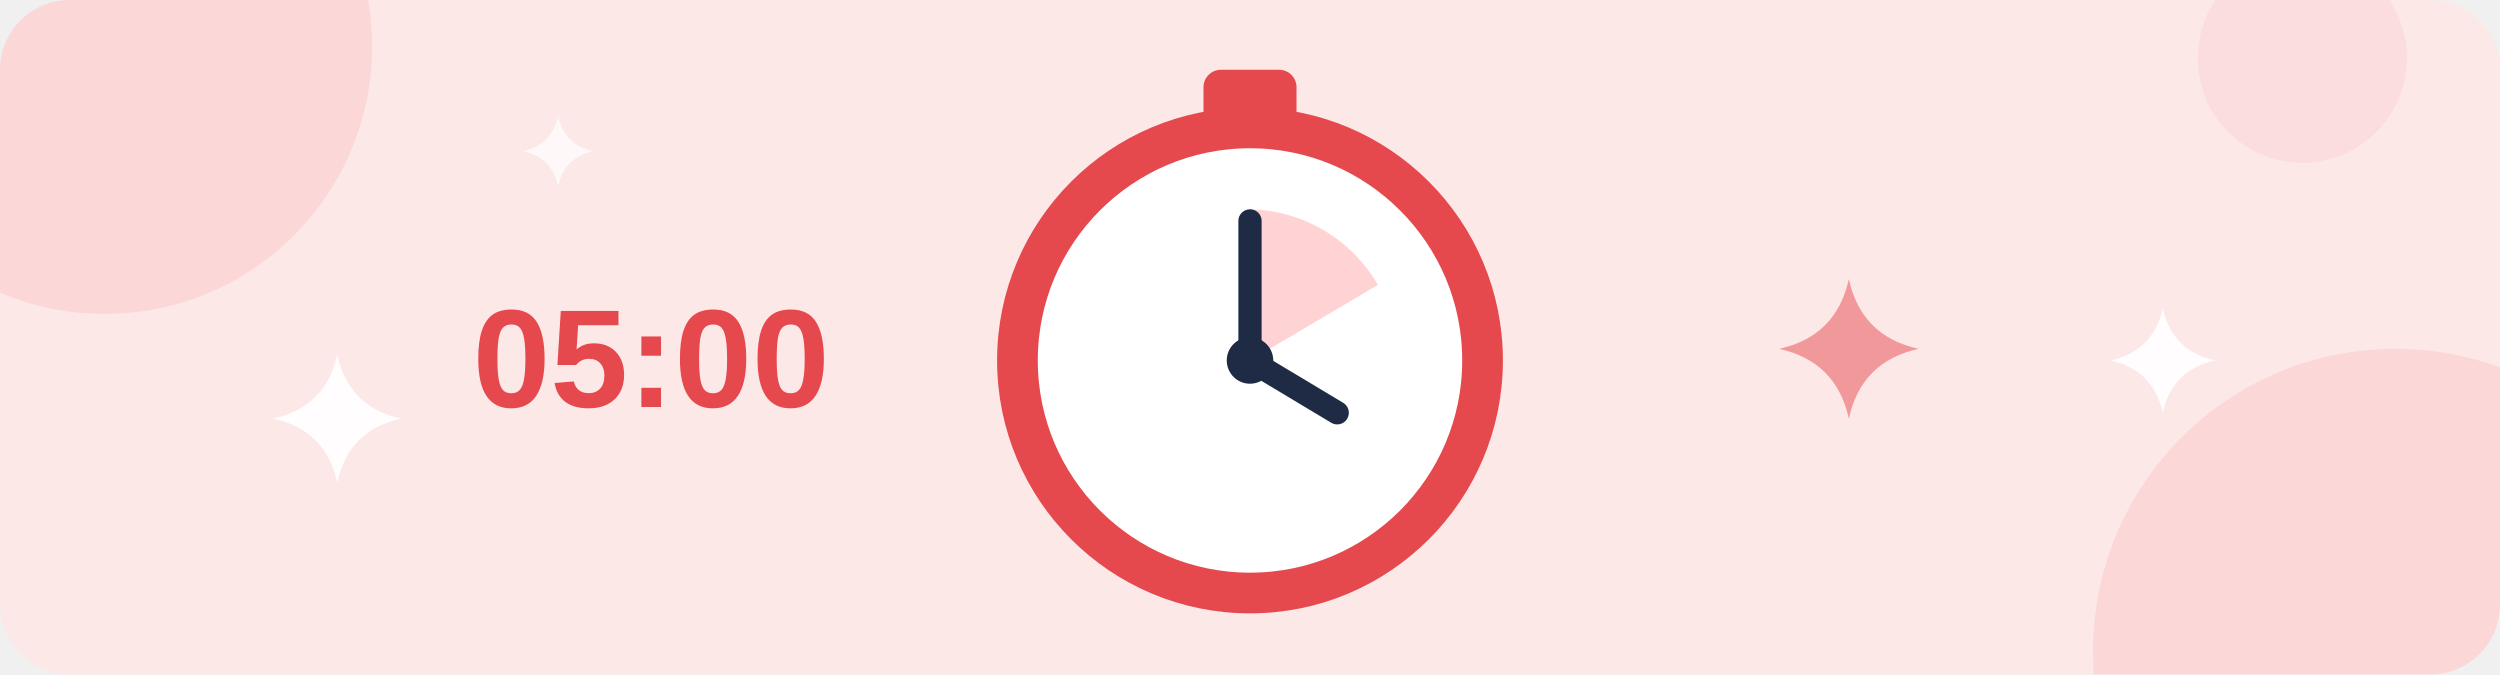
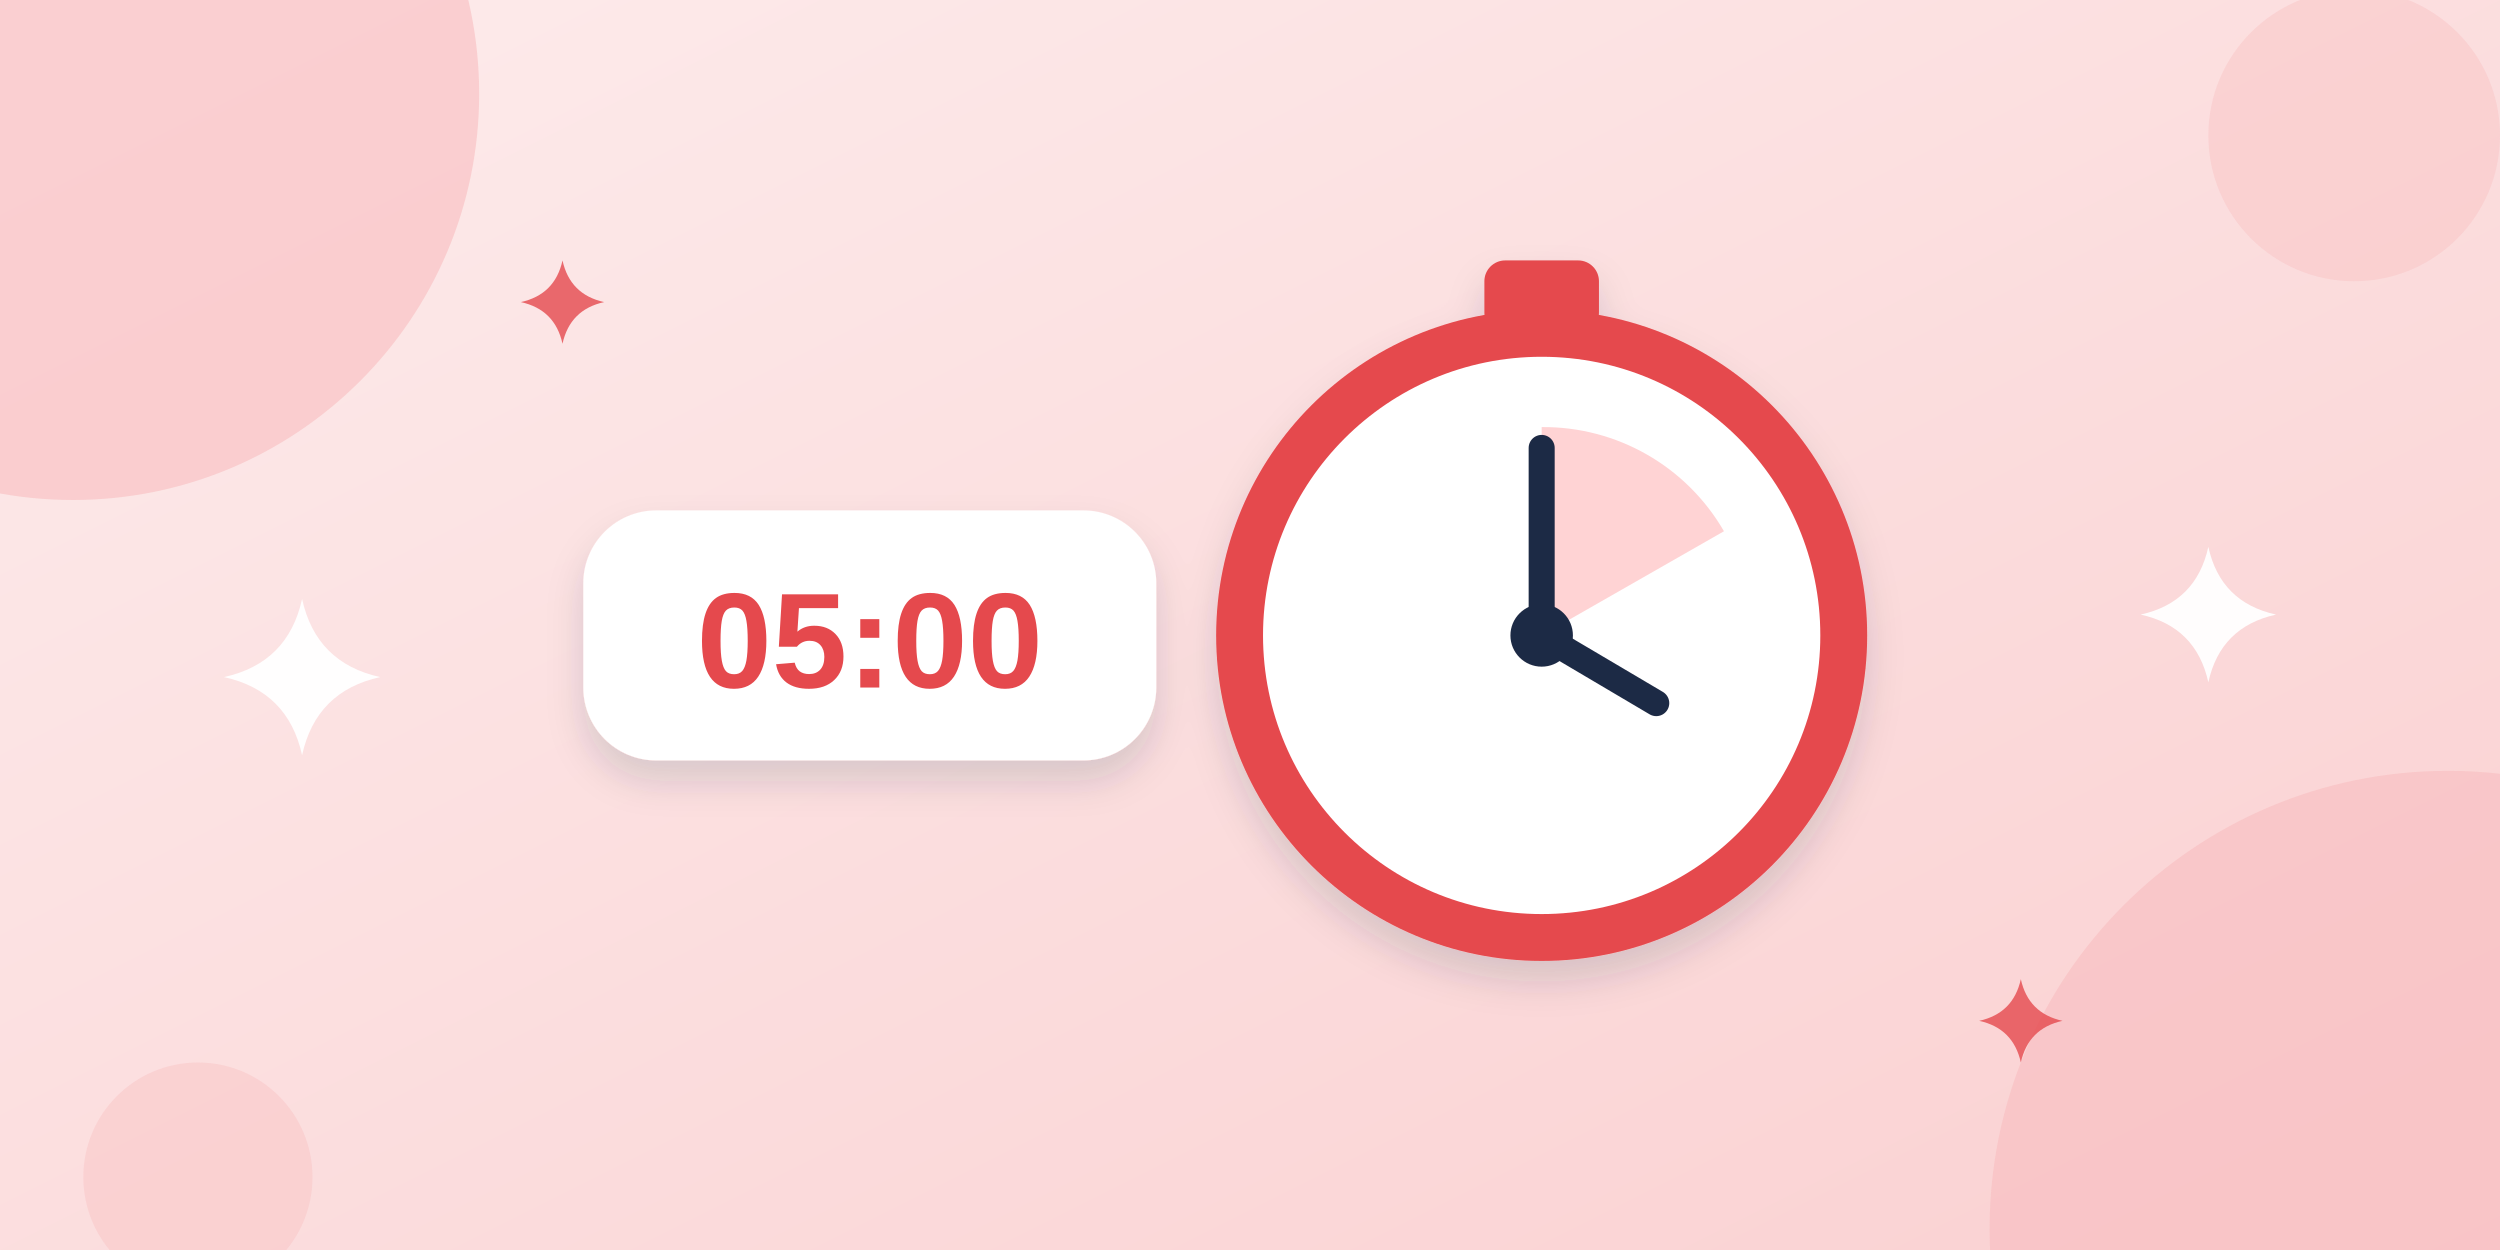
- <svg xmlns="http://www.w3.org/2000/svg" width="430" height="116" viewBox="0 0 430 116">
+ <svg xmlns="http://www.w3.org/2000/svg" width="480" height="240" viewBox="0 0 480 240">
  <defs>
-     <clipPath id="c">
-       <rect width="430" height="116" rx="12" />
-     </clipPath>
+     <linearGradient id="bg" x1="0" y1="0" x2="1" y2="1">
+       <stop offset="0" stop-color="#FDECEC" />
+       <stop offset="1" stop-color="#FAD0D1" />
+     </linearGradient>
+     <filter id="sh" x="-20%" y="-20%" width="140%" height="160%">
+       <feDropShadow dx="0" dy="4" stdDeviation="3.5" flood-color="#1F2A44" flood-opacity="0.14" />
+     </filter>
  </defs>
-   <g clip-path="url(#c)">
-     <rect width="430" height="116" fill="#FDE8E8" />
-     <circle cx="18" cy="8" r="46" fill="#FAC9CB" opacity="0.55" />
-     <circle cx="412" cy="112" r="52" fill="#FAC9CB" opacity="0.55" />
-     <circle cx="396" cy="10" r="18" fill="#FAC9CB" opacity="0.35" />
-     <path d="M58 61 Q59.98 70.02 69 72 Q59.98 73.98 58 83 Q56.02 73.98 47 72 Q56.02 70.02 58 61Z" fill="#FFFFFF" opacity="0.9" />
-     <path d="M372 53 Q373.62 60.38 381 62 Q373.62 63.62 372 71 Q370.38 63.62 363 62 Q370.38 60.38 372 53Z" fill="#FFFFFF" opacity="0.9" />
-     <path d="M96 20 Q97.08 24.92 102 26 Q97.08 27.08 96 32 Q94.92 27.08 90 26 Q94.92 24.92 96 20Z" fill="#FFFFFF" opacity="0.7" />
-     <g transform="translate(215 62)">
-       <rect x="-8" y="-50" width="16" height="10" rx="3" fill="#E5484D" />
-       <circle cx="0" cy="0" r="40" fill="#FFFFFF" stroke="#E5484D" stroke-width="7" />
-       <path d="M0 0 L0 -26 A26 26 0 0 1 22 -13 Z" fill="#FFD3D4" />
-       <path d="M0 0 L0 -24" stroke="#1F2A44" stroke-width="4" stroke-linecap="round" />
-       <path d="M0 0 L15 9" stroke="#1F2A44" stroke-width="4" stroke-linecap="round" />
-       <circle cx="0" cy="0" r="4" fill="#1F2A44" />
+   <rect width="480" height="240" fill="url(#bg)" />
+   <circle cx="14" cy="18" r="78" fill="#F8BDBF" opacity="0.6" />
+   <circle cx="470" cy="236" r="88" fill="#F8BDBF" opacity="0.6" />
+   <circle cx="452" cy="26" r="28" fill="#F8BDBF" opacity="0.4" />
+   <circle cx="38" cy="226" r="22" fill="#F8BDBF" opacity="0.4" />
+   <path d="M58 115 Q60.7 127.3 73 130 Q60.7 132.7 58 145 Q55.3 132.7 43 130 Q55.3 127.3 58 115Z" fill="#FFFFFF" opacity="0.95" />
+   <path d="M424 105 Q426.34 115.66 437 118 Q426.34 120.34 424 131 Q421.66 120.34 411 118 Q421.66 115.66 424 105Z" fill="#FFFFFF" opacity="0.95" />
+   <path d="M108 50 Q109.44 56.56 116 58 Q109.44 59.44 108 66 Q106.56 59.44 100 58 Q106.56 56.56 108 50Z" fill="#E5484D" opacity="0.8" />
+   <path d="M388 188 Q389.44 194.56 396 196 Q389.44 197.44 388 204 Q386.56 197.44 380 196 Q386.56 194.56 388 188Z" fill="#E5484D" opacity="0.8" />
+   <g filter="url(#sh)">
+     <g transform="translate(296 122)">
+       <rect x="-11" y="-72" width="22" height="14" rx="4" fill="#E5484D" />
+       <circle cx="0" cy="0" r="58" fill="#FFFFFF" stroke="#E5484D" stroke-width="9" />
+       <path d="M0 0 L0 -40 A40 40 0 0 1 35 -20 Z" fill="#FFD3D4" />
+       <path d="M0 0 L0 -36" stroke="#1F2A44" stroke-width="5" stroke-linecap="round" />
+       <path d="M0 0 L22 13" stroke="#1F2A44" stroke-width="5" stroke-linecap="round" />
+       <circle cx="0" cy="0" r="6" fill="#1F2A44" />
    </g>
-     <text x="112" y="70" font-family="Arial, Helvetica, sans-serif" font-size="24" font-weight="800" fill="#E5484D" text-anchor="middle">05:00</text>
-     <path d="M318 48 Q320.16 57.84 330 60 Q320.16 62.16 318 72 Q315.84 62.16 306 60 Q315.84 57.84 318 48Z" fill="#E5484D" opacity="0.5" />
+     <rect x="112" y="98" width="110" height="48" rx="14" fill="#FFFFFF" />
+     <text x="167" y="132" font-family="Nunito, Arial, Helvetica, sans-serif" font-size="26" font-weight="900" fill="#E5484D" text-anchor="middle">05:00</text>
  </g>
</svg>
